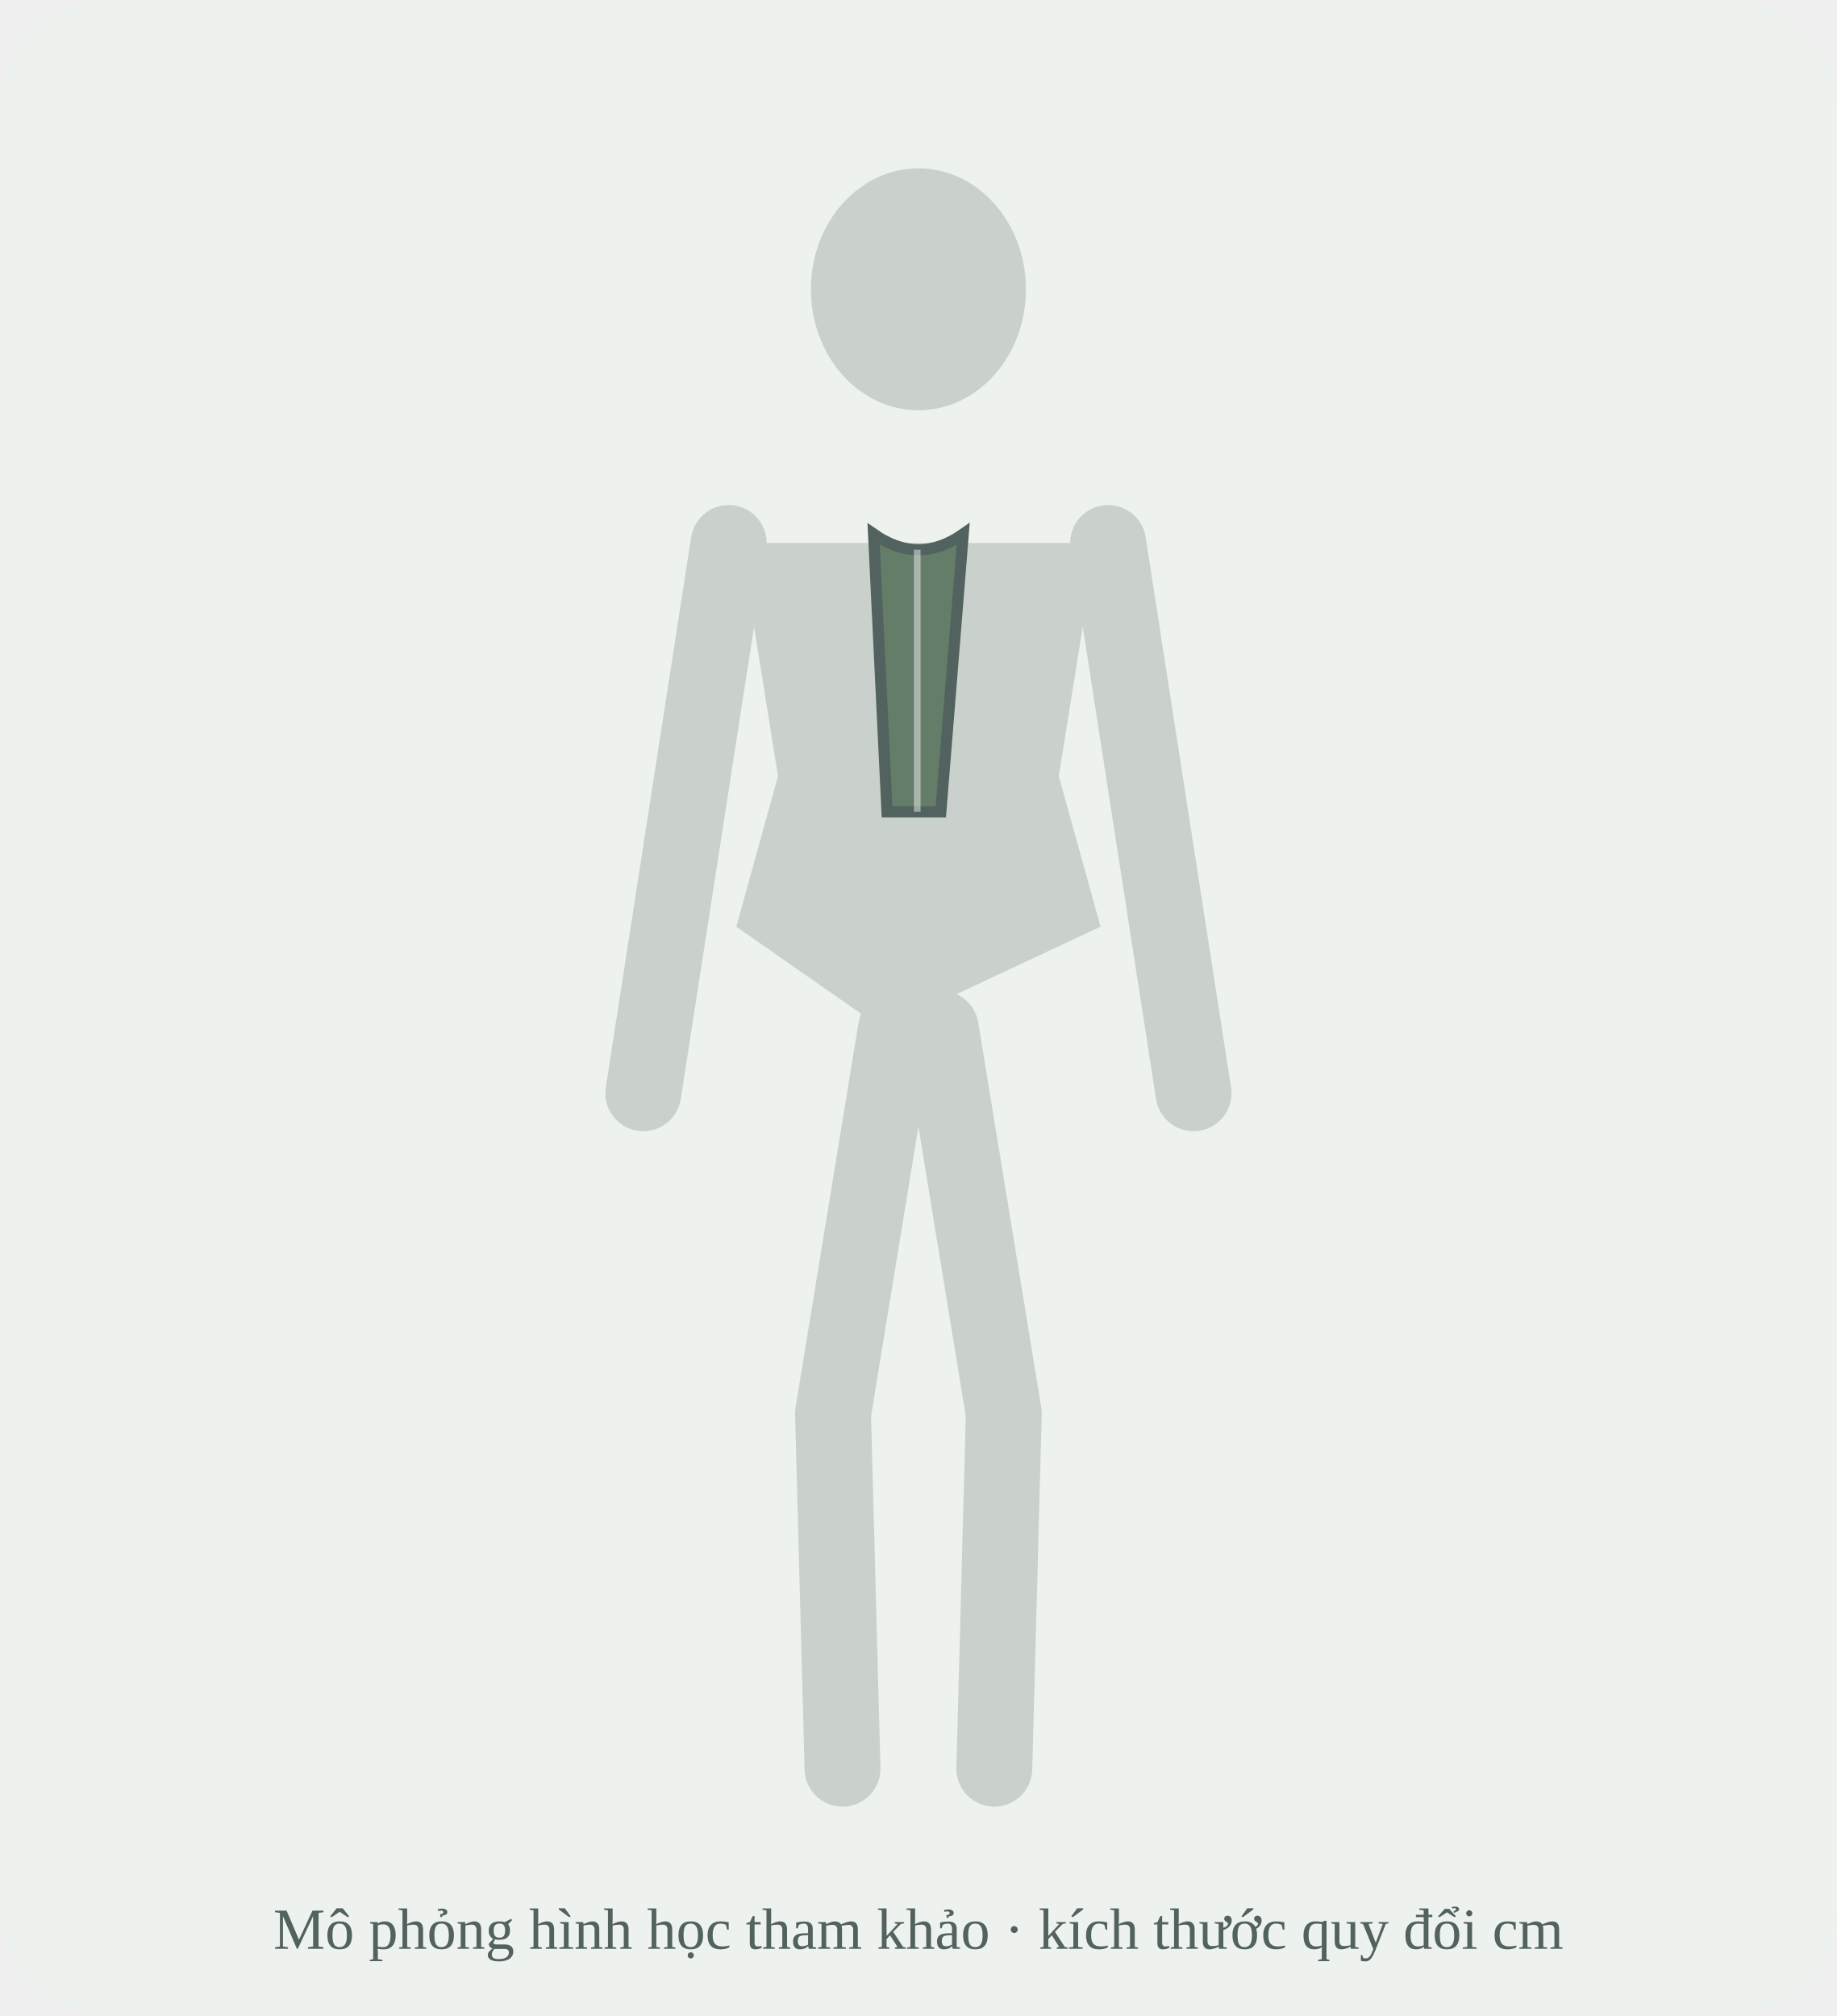
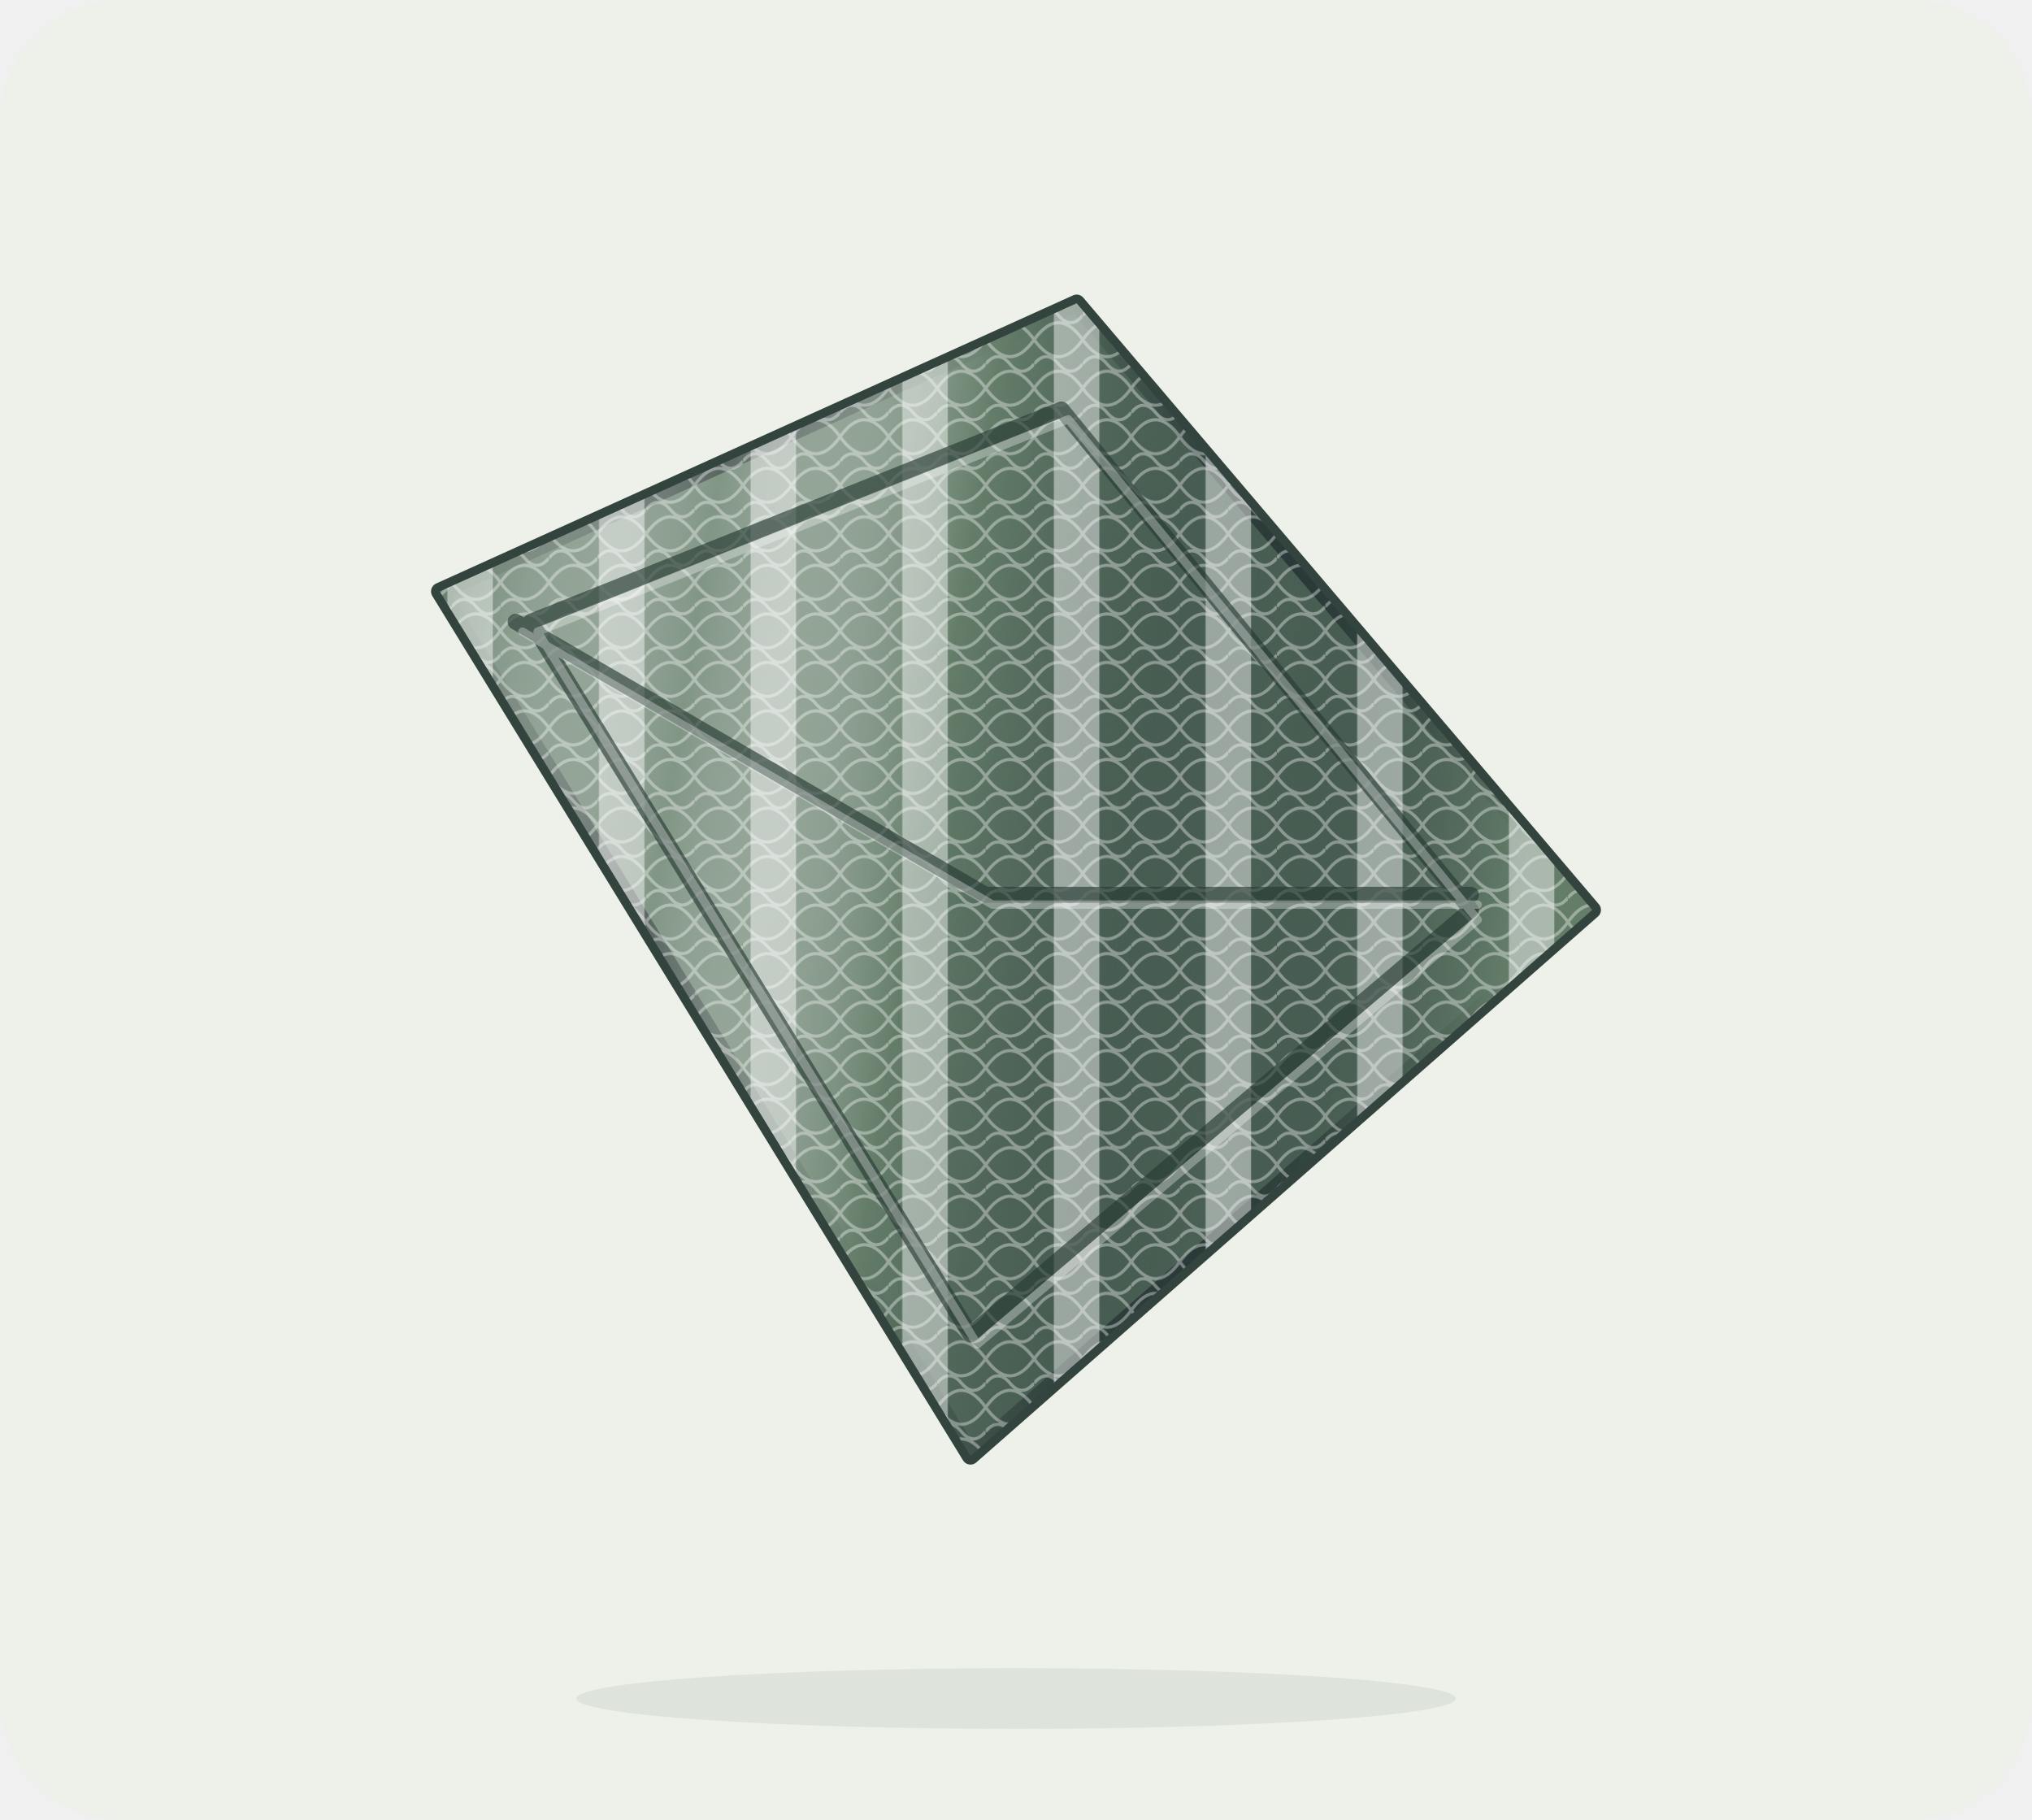
- <svg xmlns="http://www.w3.org/2000/svg" data-garment-id="tpl-scarves-2" data-garment-category="scarves" viewBox="0 0 410 450" role="img" aria-label="Ma-nơ-canh và trang phục minh họa theo số đo cm">
+ <svg xmlns="http://www.w3.org/2000/svg" viewBox="-17 0 134 120" data-garment-id="tpl-scarves-2" data-garment-category="scarves" role="img">
  <defs>
-     <pattern id="ws-stripe" width="12" height="12" patternUnits="userSpaceOnUse">
-       <path d="M0 0V12" stroke="#fff" stroke-opacity=".55" stroke-width="3" />
+     <linearGradient id="fabric-tpl-scarves-2-light" x1="0" y1=".2" x2=".96" y2=".35">
+       <stop stop-color="#647d69" />
+       <stop offset=".24" stop-color="white" stop-opacity="0.19" />
+       <stop offset=".47" stop-color="#647d69" />
+       <stop offset=".76" stop-color="#18272c" stop-opacity=".34" />
+       <stop offset="1" stop-color="#647d69" />
+     </linearGradient>
+     <pattern id="fabric-tpl-scarves-2-print" width="10" height="10" patternUnits="userSpaceOnUse">
+       <path d="M4 0v10" fill="none" stroke="white" stroke-width="3" />
    </pattern>
-     <pattern id="ws-check" width="18" height="18" patternUnits="userSpaceOnUse">
-       <path d="M0 0H18M0 0V18" stroke="#fff" stroke-opacity=".45" stroke-width="2" />
-     </pattern>
-     <pattern id="ws-dot" width="14" height="14" patternUnits="userSpaceOnUse">
-       <circle cx="4" cy="4" r="2" fill="#fff" fill-opacity=".7" />
-     </pattern>
-     <pattern id="ws-wave" width="24" height="14" patternUnits="userSpaceOnUse">
-       <path d="M0 7Q6 0 12 7T24 7" fill="none" stroke="#fff" stroke-opacity=".6" stroke-width="2" />
+     <pattern id="fabric-tpl-scarves-2-weave" width="3.2" height="3.2" viewBox="0 0 10 10" patternUnits="userSpaceOnUse">
+       <path d="M0 0Q5 7 10 0M0 10Q5 3 10 10M0 5Q2.5 2 5 5T10 5" fill="none" stroke="white" stroke-width="0.65" />
    </pattern>
  </defs>
-   <rect width="410" height="450" rx="24" fill="#eef2ef" />
-   <g transform="">
-     <g fill="#b9c1bd" opacity=".68">
-       <ellipse cx="205" cy="64.579" rx="24" ry="27" />
-       <path d="M 189.16 121.2 L 162.647 121.2 L 166.882 130.958 L 173.659 173.243 L 164.341 206.855 L 197 229.624 L 191 394.8 L 180 394.8 L 197 229.624 L 245.659 206.855 L 236.341 173.243 L 243.118 130.958 L 247.353 121.2 L 220.84 121.2 Z" />
-       <path d="M 162.647 121.2 L 143.588 244.024 M 247.353 121.2 L 266.412 244.024 M 200 229.624 L 185.941 315.515 L 188.059 394.8 M 210 229.624 L 224.059 315.515 L 221.941 394.8" fill="none" stroke="#b9c1bd" stroke-width="16.941" stroke-linecap="round" stroke-linejoin="round" />
-     </g>
+   <rect x="-17" width="134" height="120" rx="8" fill="#edf1e9" />
+   <ellipse cx="50" cy="112" rx="29" ry="2" fill="#abb9ab" opacity=".23" />
+   <g transform="translate(50 60) scale(1 1) translate(-50 -60)" stroke-linejoin="round" stroke-linecap="round">
+     <path data-garment="tpl-scarves-2" data-region="main" d="M12 39 54 20 88 60 47 96Z" fill-rule="evenodd" fill="#647d69" stroke="#33433d" stroke-width="1.15" />
+     <path d="M12 39 54 20 88 60 47 96Z" fill-rule="evenodd" fill="url(#fabric-tpl-scarves-2-light)" opacity="1" />
+     <path d="M12 39 54 20 88 60 47 96Z" fill-rule="evenodd" fill="url(#fabric-tpl-scarves-2-weave)" opacity="0.37" />
+     <path d="M12 39 54 20 88 60 47 96Z" fill-rule="evenodd" fill="url(#fabric-tpl-scarves-2-print)" opacity="0.45" />
+     <path d="M18 41 53 27 80 60 47 88ZM17 41 48 59 80 59" fill="none" stroke="#263b32" opacity=".65" stroke-width="1.05" />
+     <path d="M18 41 53 27 80 60 47 88ZM17 41 48 59 80 59" transform="translate(.45 .65)" fill="none" stroke="#fff" opacity=".32" stroke-width=".55" />
  </g>
-   <g transform="">
-     <g>
-       <path data-garment="tpl-scarves-2" data-region="main" d="M 195 119.2 Q 205 126.2 215 119.2 L 210 181.2 L 198 181.2 Z" fill="#647d69" stroke="#52625e" stroke-width="2.5" vector-effect="non-scaling-stroke" />
-       <path d="M 195 119.2 Q 205 126.2 215 119.2 L 210 181.2 L 198 181.2 Z" fill="url(#ws-stripe)" opacity=".8" />
-     </g>
-   </g>
-   <text x="205" y="435" text-anchor="middle" fill="#52625e" font-size="13">Mô phỏng hình học tham khảo · kích thước quy đổi cm</text>
</svg>
